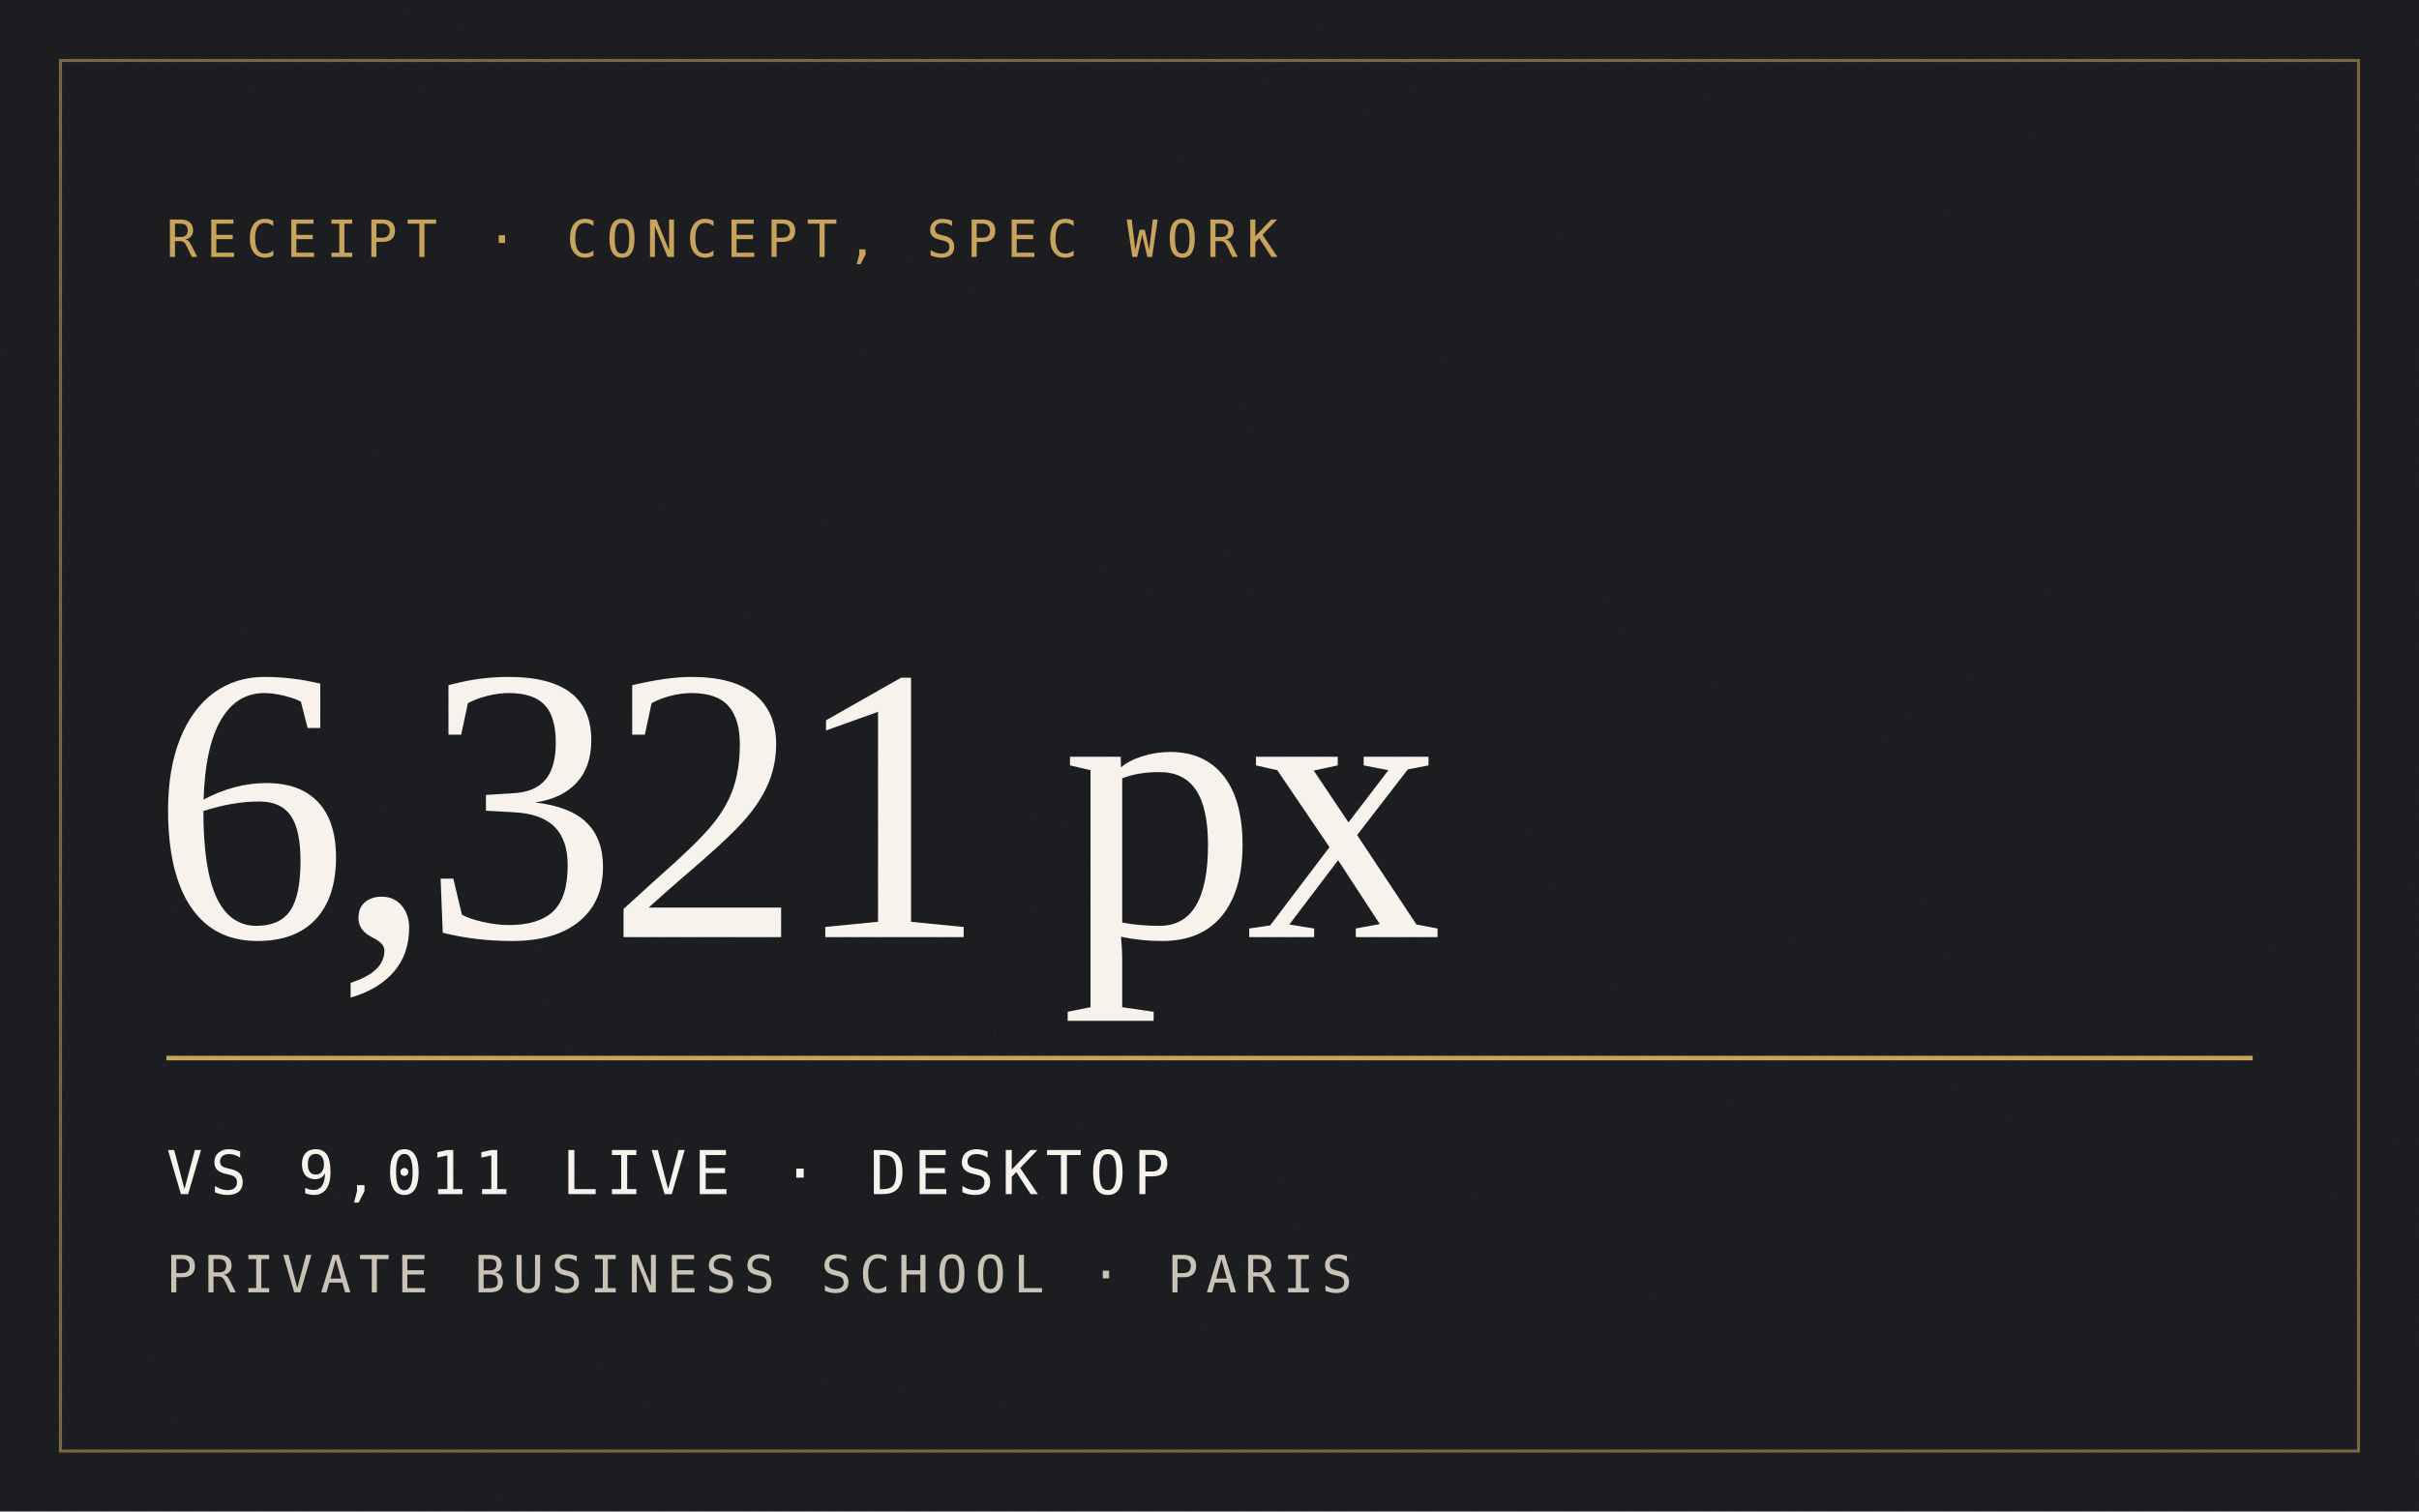
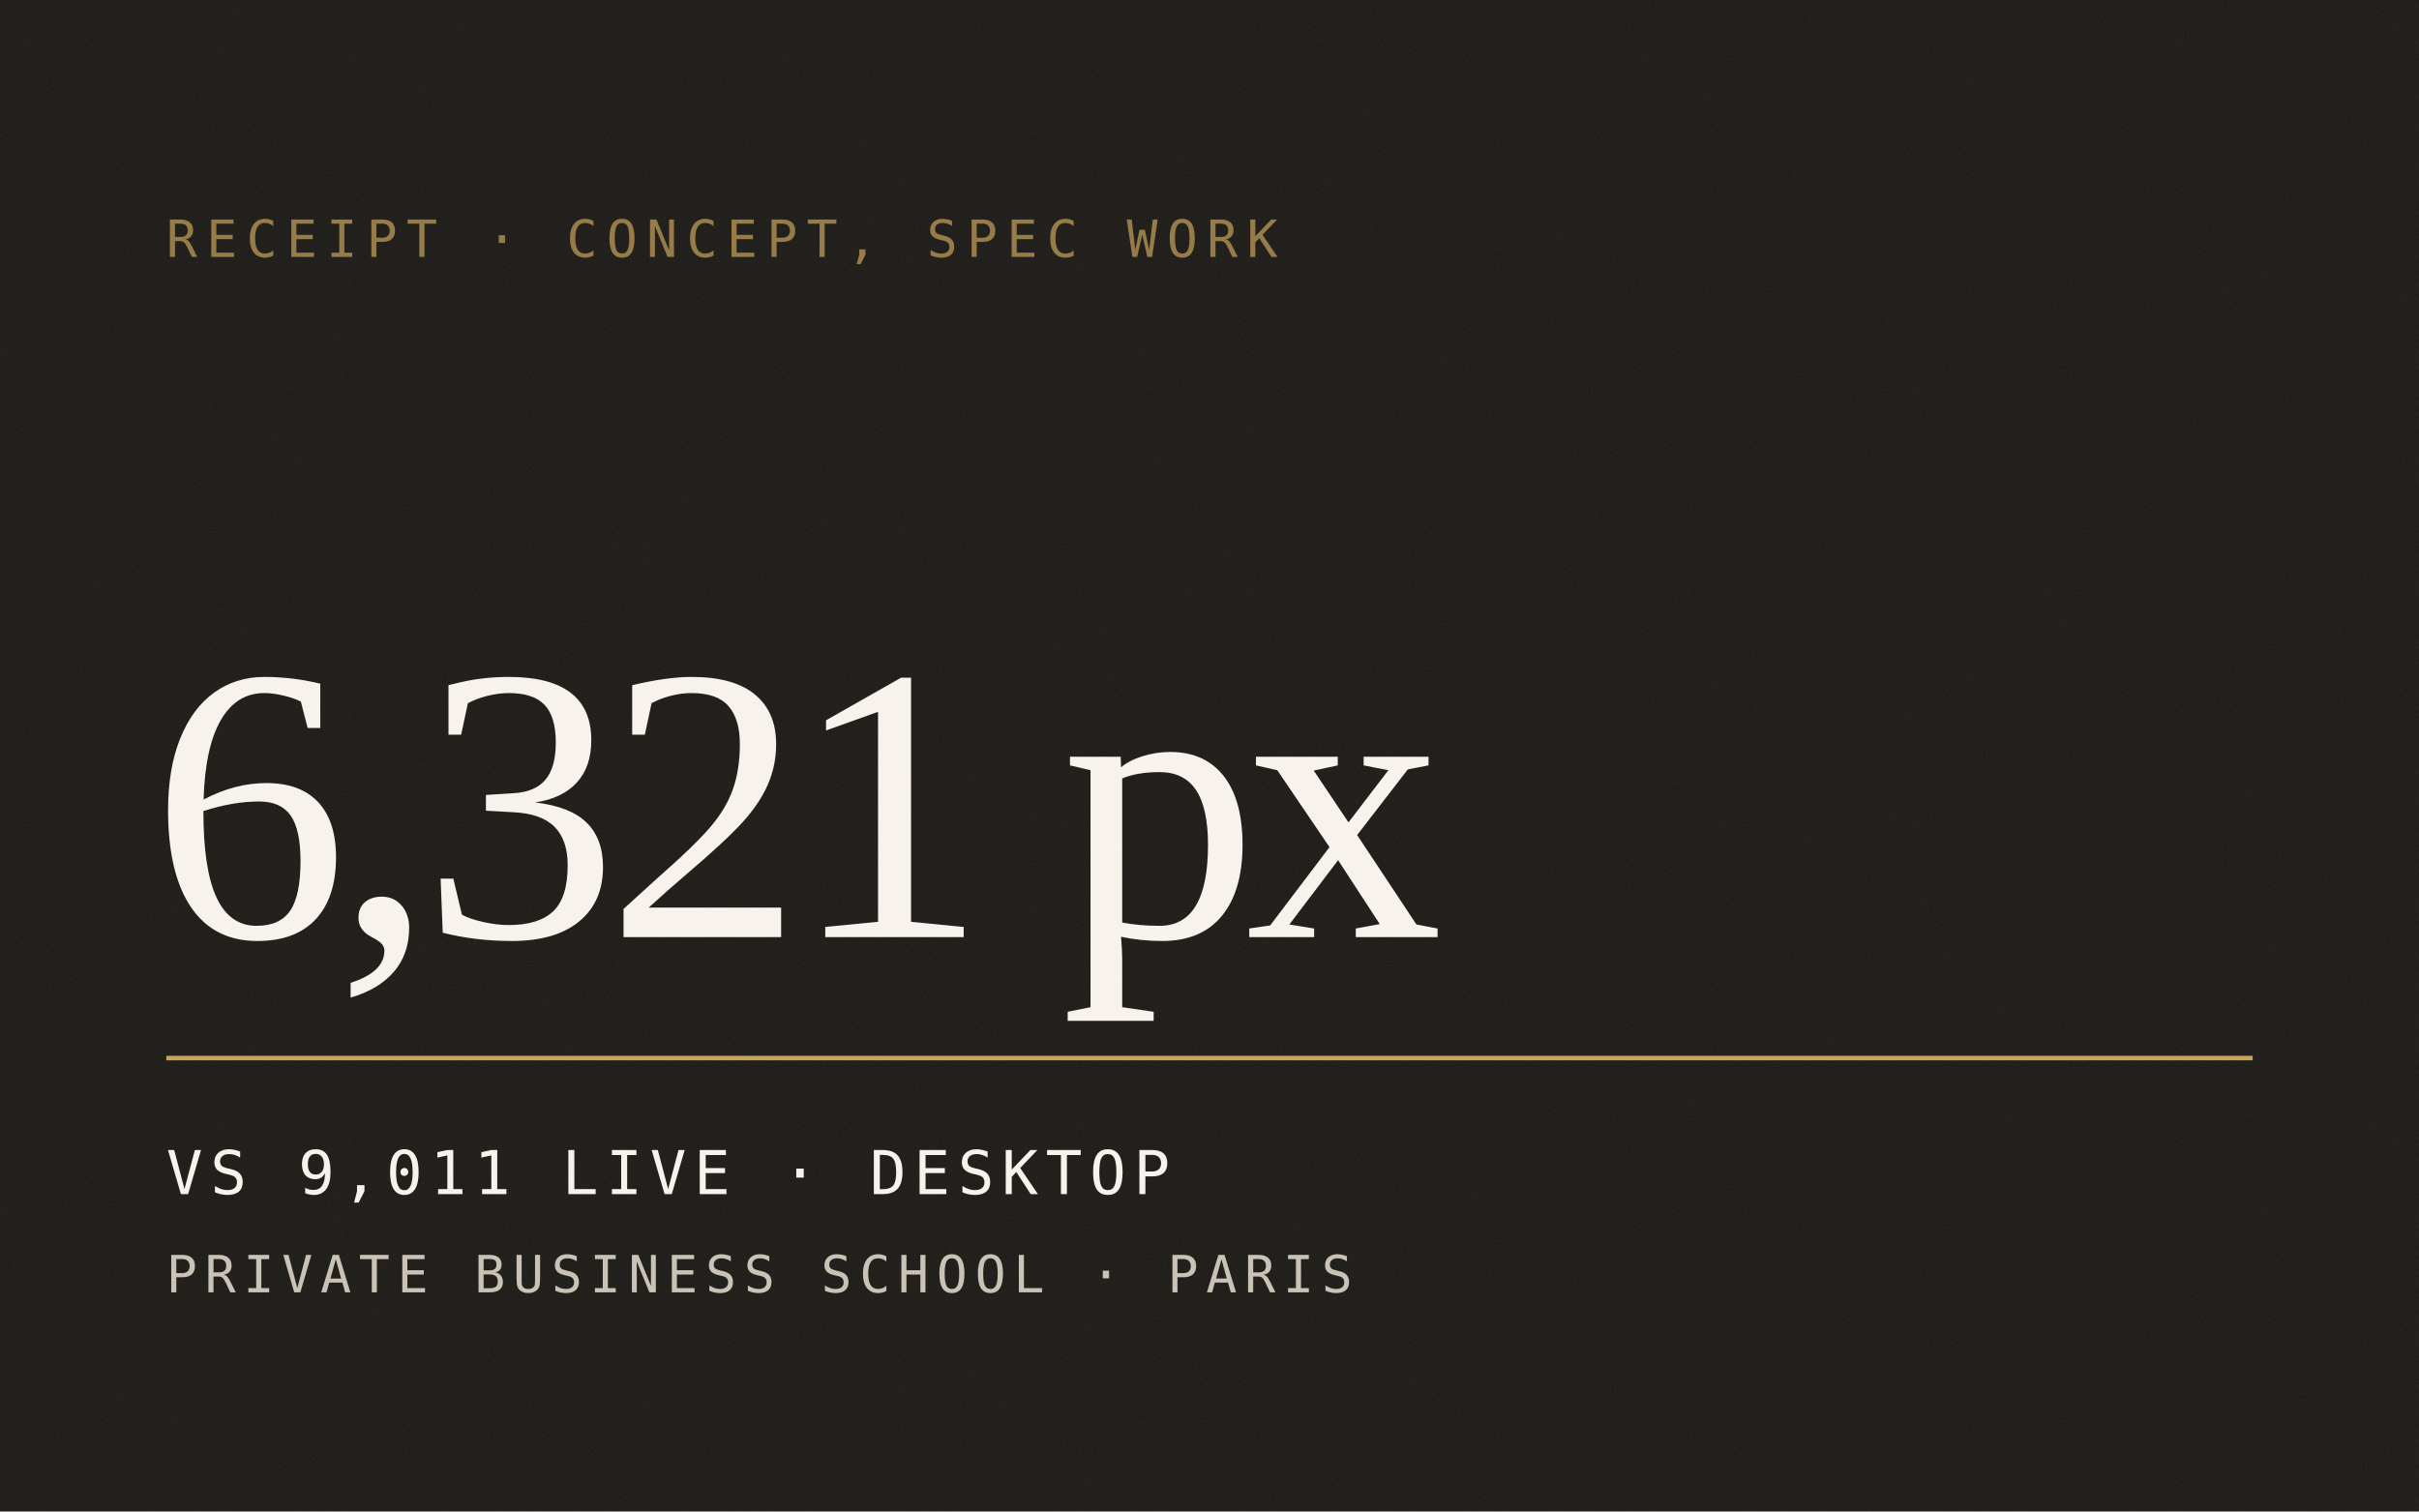
<svg xmlns="http://www.w3.org/2000/svg" viewBox="0 0 1600 1000" width="1600" height="1000">
  <filter id="g">
    <feTurbulence type="fractalNoise" baseFrequency=".9" numOctaves="2" stitchTiles="stitch" />
    <feColorMatrix values="0 0 0 0 .5 0 0 0 0 .45 0 0 0 0 .35 0 0 0 .07 0" />
  </filter>
-   <rect width="1600" height="1000" fill="#16181c" />
+   <rect width="1600" height="1000" fill="#1d1b18" />
  <rect width="1600" height="1000" filter="url(#g)" />
-   <rect x="40" y="40" width="1520" height="920" fill="none" stroke="#c8a35c" stroke-opacity=".55" stroke-width="2" />
-   <text x="110" y="170" font-family="'JetBrains Mono',ui-monospace,Menlo,monospace" font-size="34" letter-spacing="6" fill="#c8a35c">RECEIPT · CONCEPT, SPEC WORK</text>
+   <text x="110" y="170" font-family="'JetBrains Mono',ui-monospace,Menlo,monospace" font-size="34" letter-spacing="6" fill="#c8a35c" fill-opacity=".7">RECEIPT · CONCEPT, SPEC WORK</text>
  <text x="100" y="620" font-family="Newsreader,Georgia,'Times New Roman',serif" font-size="260" letter-spacing="-8" fill="#f7f3ec">6,321 px</text>
  <line x1="110" y1="700" x2="1490" y2="700" stroke="#c8a35c" stroke-width="3" />
  <text x="110" y="790" font-family="'JetBrains Mono',ui-monospace,Menlo,monospace" font-size="40" letter-spacing="5" fill="#f7f3ec">VS 9,011 LIVE · DESKTOP</text>
  <text x="110" y="855" font-family="'JetBrains Mono',ui-monospace,Menlo,monospace" font-size="34" letter-spacing="5" fill="#c9c2b5">PRIVATE BUSINESS SCHOOL · PARIS</text>
</svg>
